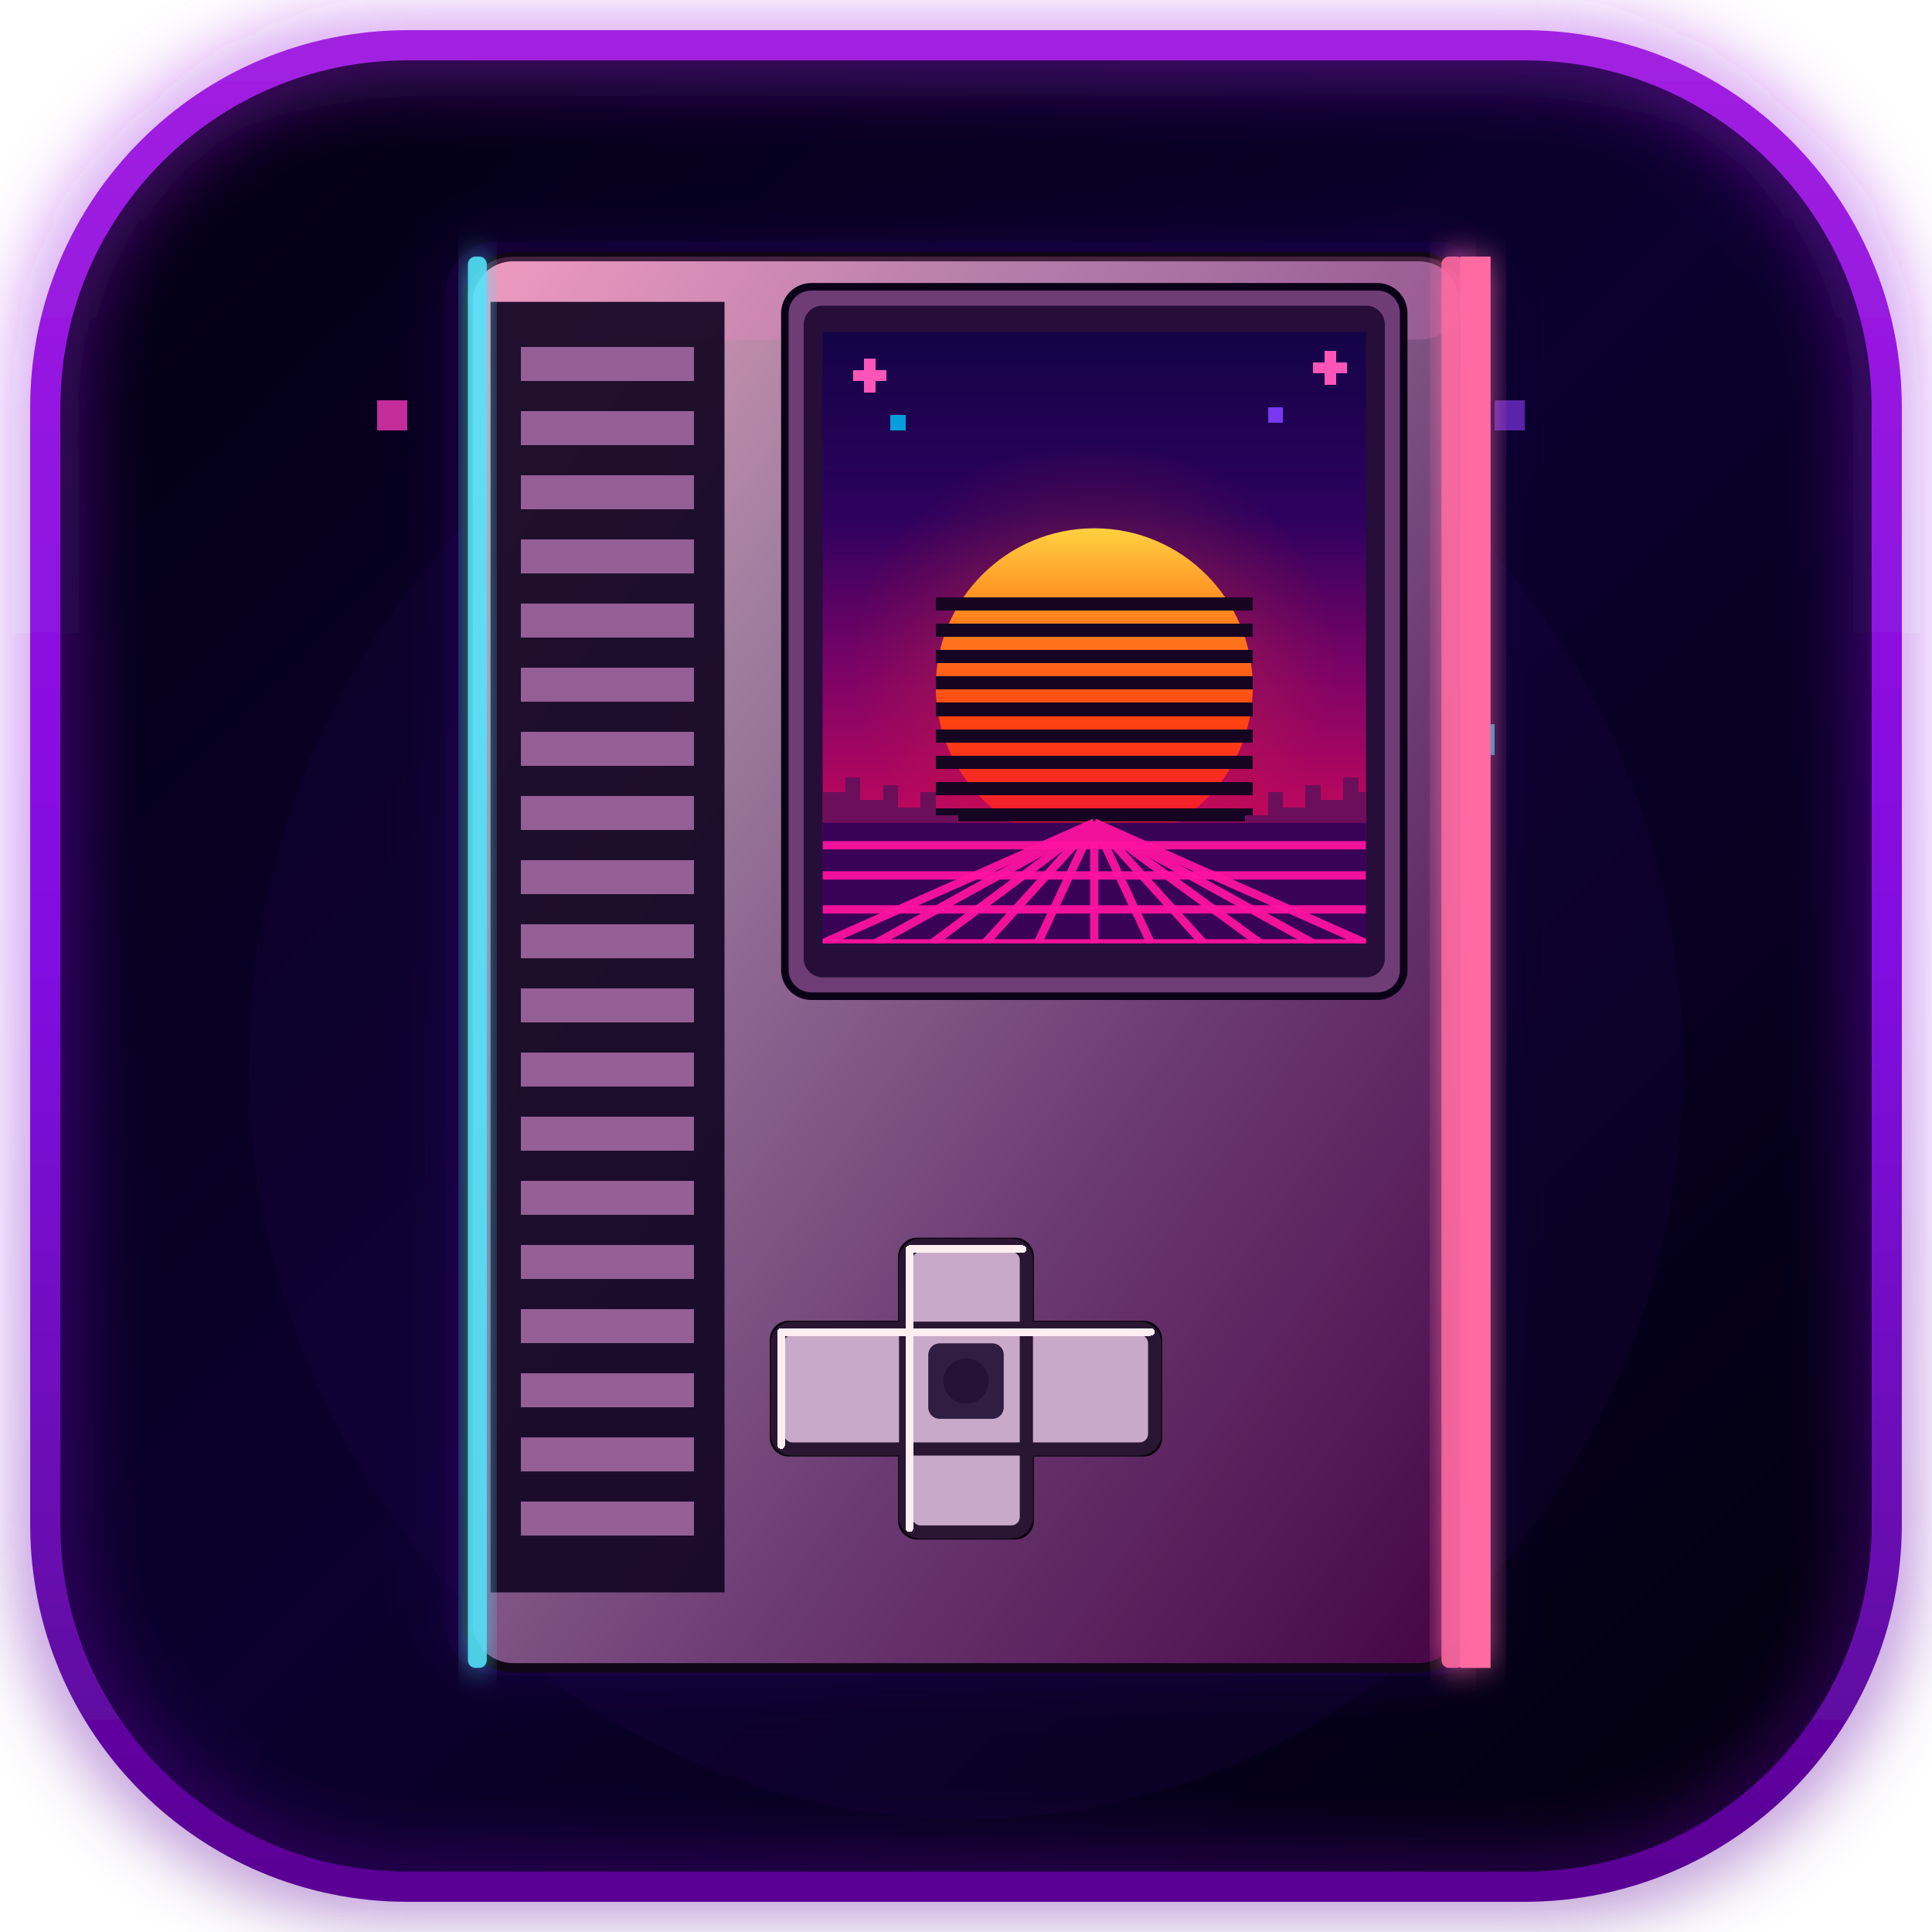
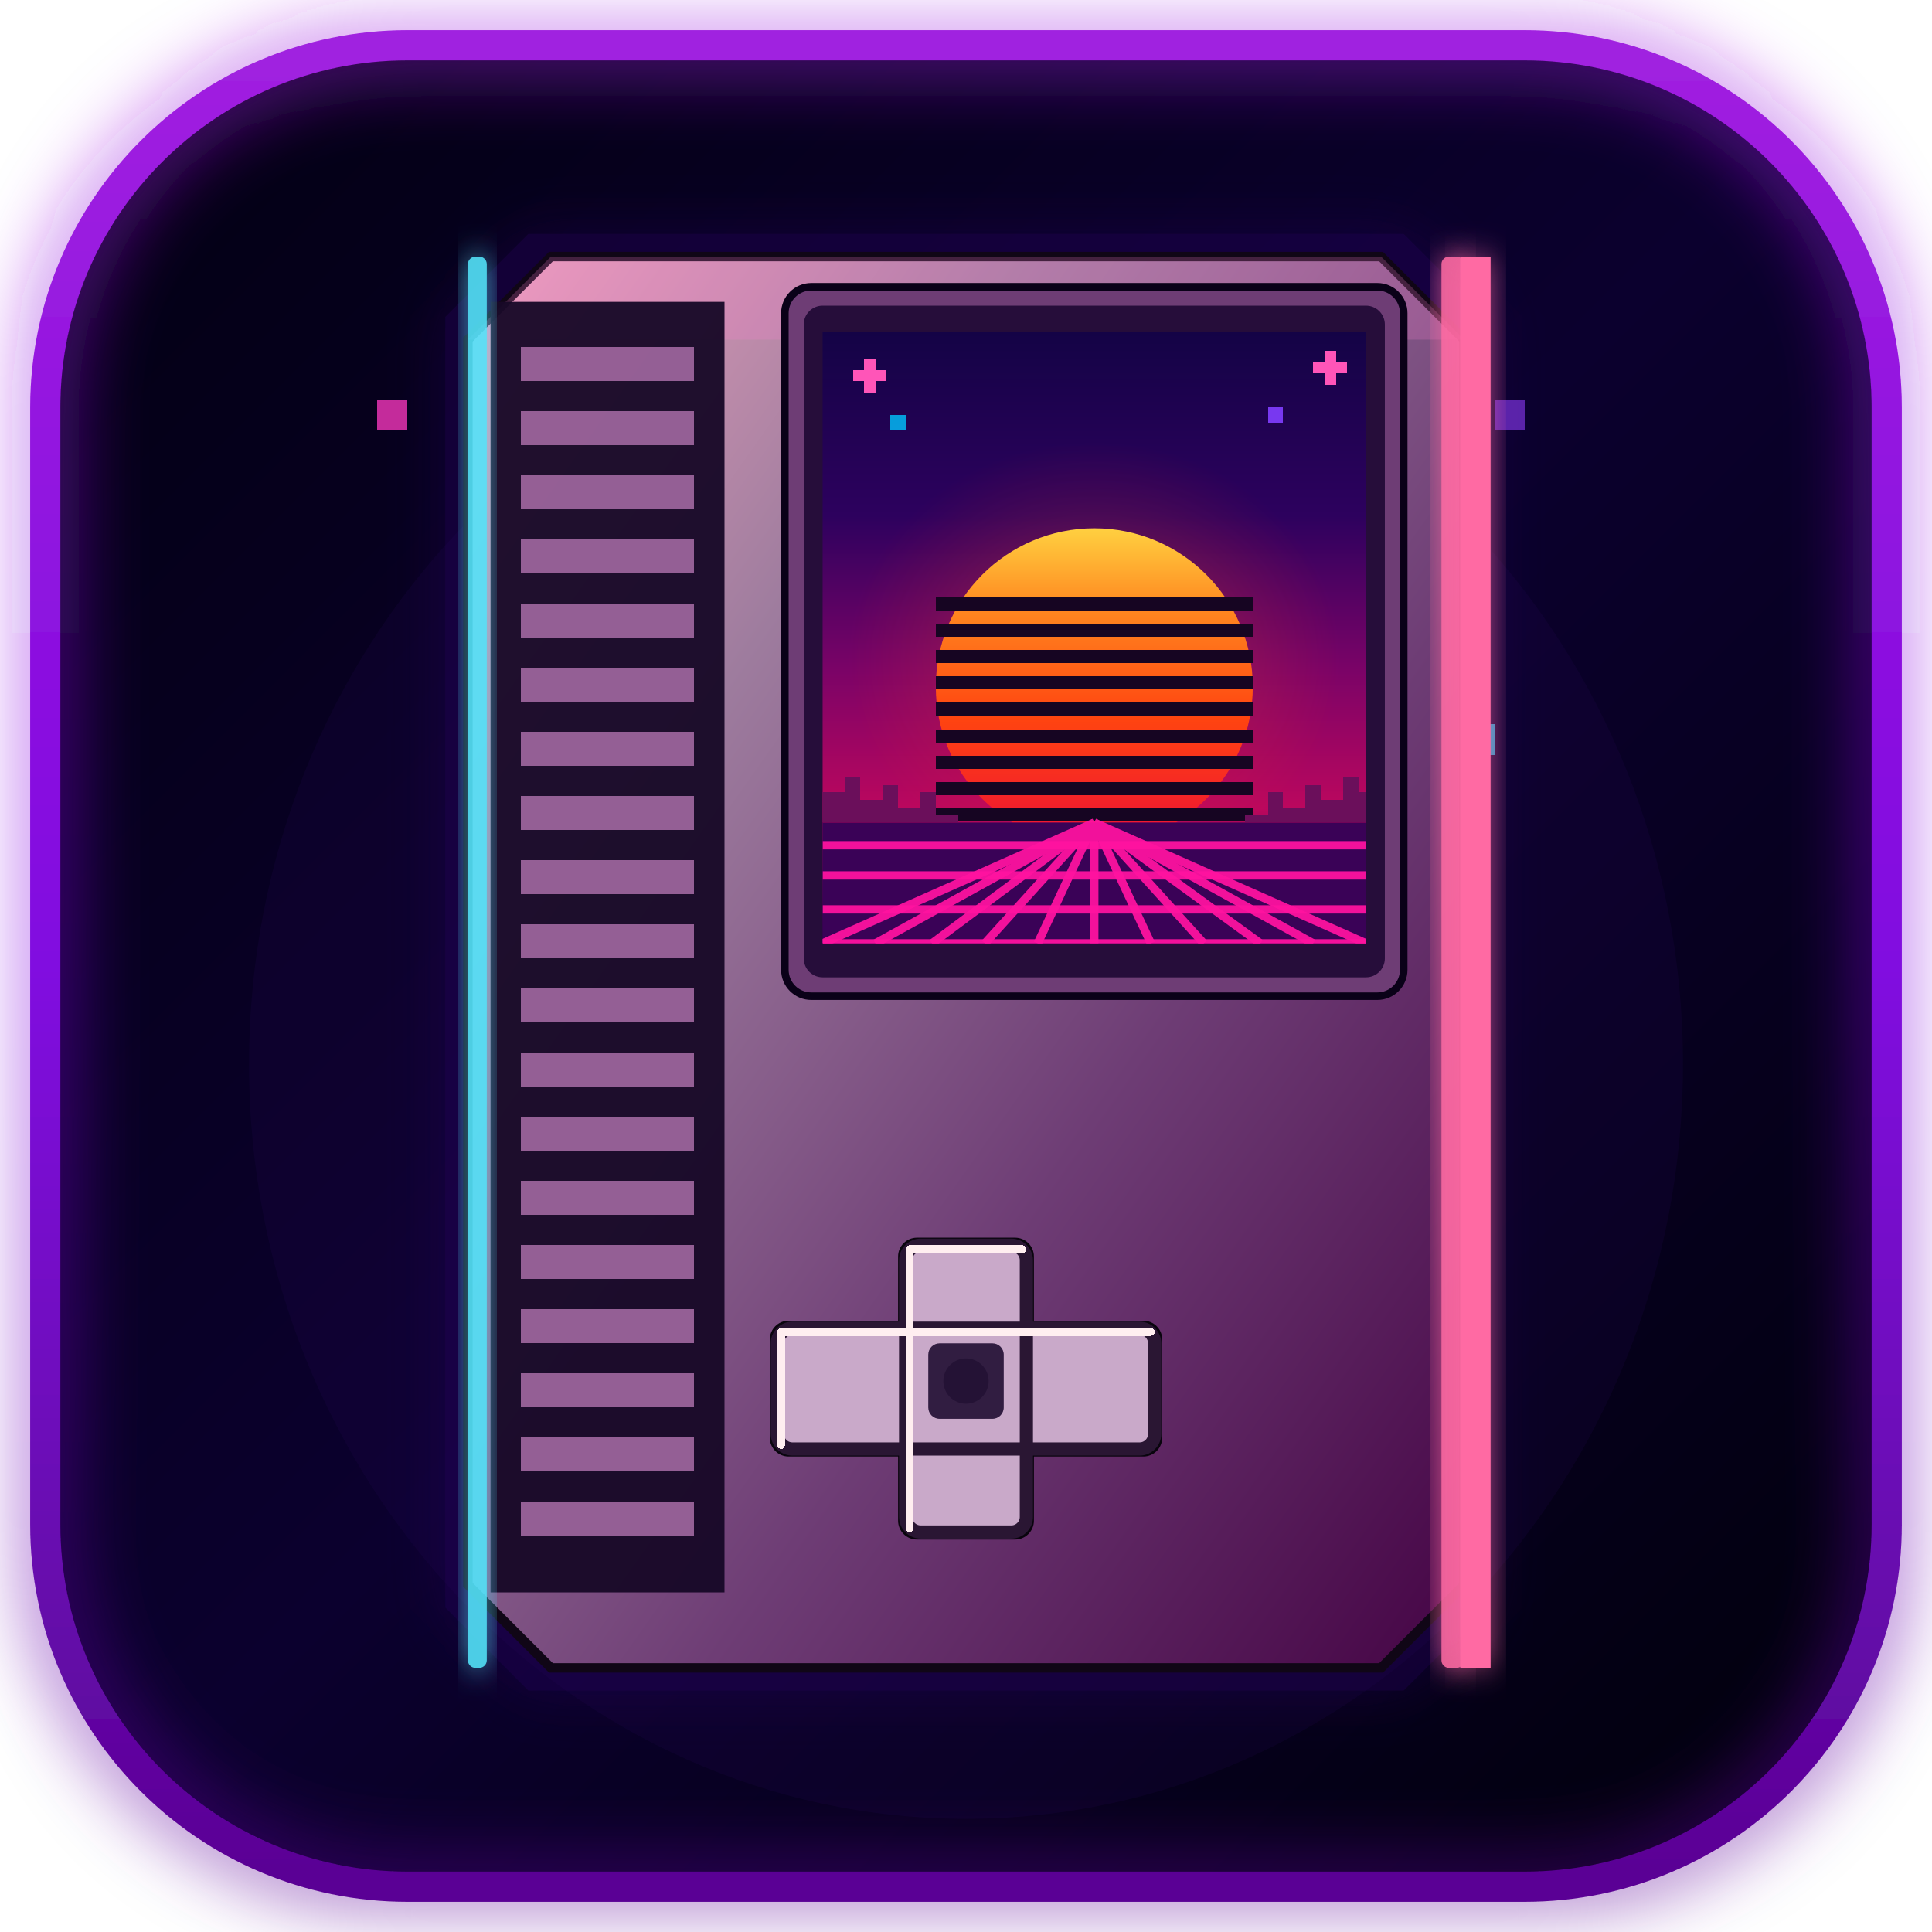
<svg xmlns="http://www.w3.org/2000/svg" viewBox="0 0 512 512" role="img" aria-labelledby="title desc">
  <defs>
    <linearGradient id="bg" x1="0" y1="0" x2="1" y2="1">
      <stop offset="0" stop-color="#020010" />
      <stop offset="0.5" stop-color="#0B002E" />
      <stop offset="1" stop-color="#000008" />
    </linearGradient>
    <linearGradient id="borderGrad" x1="0" y1="0" x2="0" y2="1">
      <stop offset="0" stop-color="#A020E0" />
      <stop offset="0.5" stop-color="#8109E0" />
      <stop offset="1" stop-color="#5A0695" />
    </linearGradient>
    <linearGradient id="bodyGrad" x1="0" y1="0" x2="1" y2="1">
      <stop offset="0" stop-color="#ECA2BC" />
      <stop offset="0.28" stop-color="#9E7C9E" />
      <stop offset="0.62" stop-color="#6E3D75" />
      <stop offset="1" stop-color="#450445" />
    </linearGradient>
    <linearGradient id="skyGrad" x1="0" y1="0" x2="0" y2="1">
      <stop offset="0" stop-color="#140346" />
      <stop offset="0.3" stop-color="#2D015E" />
      <stop offset="0.55" stop-color="#7A0367" />
      <stop offset="0.78" stop-color="#BB075E" />
      <stop offset="1" stop-color="#1F0044" />
    </linearGradient>
    <linearGradient id="sunGrad" x1="0" y1="0" x2="0" y2="1">
      <stop offset="0%" stop-color="#FFD040" />
      <stop offset="25%" stop-color="#FF8820" />
      <stop offset="60%" stop-color="#FF4410" />
      <stop offset="100%" stop-color="#EE1035" />
    </linearGradient>
    <radialGradient id="sunGlowGrad" cx="50%" cy="50%" r="50%">
      <stop offset="0%" stop-color="#FFA040" stop-opacity="0.55" />
      <stop offset="50%" stop-color="#FF5020" stop-opacity="0.20" />
      <stop offset="100%" stop-color="#FF2010" stop-opacity="0" />
    </radialGradient>
    <clipPath id="sunClip">
      <rect x="218" y="88" width="144" height="130" />
    </clipPath>
    <clipPath id="screenClip">
      <rect x="218" y="88" width="144" height="162" />
    </clipPath>
    <filter id="outerGlow" x="-30%" y="-30%" width="160%" height="160%">
      <feGaussianBlur stdDeviation="10" result="blur" />
      <feMerge>
        <feMergeNode in="blur" />
        <feMergeNode in="SourceGraphic" />
      </feMerge>
    </filter>
    <filter id="softGlow" x="-30%" y="-30%" width="160%" height="160%">
      <feGaussianBlur stdDeviation="8" result="blur" />
      <feMerge>
        <feMergeNode in="blur" />
        <feMergeNode in="SourceGraphic" />
      </feMerge>
    </filter>
    <filter id="lineGlow" x="-50%" y="-50%" width="200%" height="200%">
      <feGaussianBlur stdDeviation="4" result="blur" />
      <feMerge>
        <feMergeNode in="blur" />
        <feMergeNode in="SourceGraphic" />
      </feMerge>
    </filter>
    <clipPath id="outerClip">
      <rect x="12" y="12" width="488" height="488" rx="96" />
    </clipPath>
    <style>.px{shape-rendering:crispEdges}</style>
  </defs>
  <g clip-path="url(#outerClip)">
    <rect width="512" height="512" fill="url(#bg)" />
    <ellipse cx="256" cy="282" rx="190" ry="200" fill="#2A0860" opacity="0.15" />
    <line x1="126" y1="70" x2="126" y2="440" stroke="#52E3F9" stroke-width="6" opacity="0.9" filter="url(#lineGlow)" />
    <line x1="390" y1="70" x2="390" y2="440" stroke="#FF6AA3" stroke-width="12" opacity="0.95" filter="url(#lineGlow)" />
-     <rect x="118" y="64" width="276" height="380" rx="14" fill="#280060" opacity="0.40" filter="url(#softGlow)" />
-     <rect x="124" y="68" width="264" height="374" rx="12" fill="url(#bodyGrad)" stroke="#100616" stroke-width="2.5" />
-     <rect x="124" y="68" width="264" height="22" rx="12" fill="#ff80d0" opacity="0.22" />
+     <path d="M140 62 L372 62 L394 84 L394 426 L372 448 L140 448 L118 426 L118 84 Z" fill="#280060" opacity="0.40" filter="url(#softGlow)" />
+     <path d="M146 68 L366 68 L388 90 L388 420 L366 442 L146 442 L124 420 L124 90 Z" fill="url(#bodyGrad)" stroke="#100616" stroke-width="2.5" />
+     <path d="M124 90 L146 68 L366 68 L388 90 Z" fill="#ff80d0" opacity="0.22" />
    <rect x="130" y="80" width="62" height="342" rx="0" fill="#170827" opacity="0.95" />
    <g class="px" fill="#9A639A" opacity="0.95">
      <rect x="138" y="92" width="46" height="9" />
      <rect x="138" y="109" width="46" height="9" />
      <rect x="138" y="126" width="46" height="9" />
      <rect x="138" y="143" width="46" height="9" />
      <rect x="138" y="160" width="46" height="9" />
      <rect x="138" y="177" width="46" height="9" />
      <rect x="138" y="194" width="46" height="9" />
      <rect x="138" y="211" width="46" height="9" />
      <rect x="138" y="228" width="46" height="9" />
      <rect x="138" y="245" width="46" height="9" />
      <rect x="138" y="262" width="46" height="9" />
      <rect x="138" y="279" width="46" height="9" />
      <rect x="138" y="296" width="46" height="9" />
      <rect x="138" y="313" width="46" height="9" />
      <rect x="138" y="330" width="46" height="9" />
      <rect x="138" y="347" width="46" height="9" />
      <rect x="138" y="364" width="46" height="9" />
      <rect x="138" y="381" width="46" height="9" />
      <rect x="138" y="398" width="46" height="9" />
    </g>
    <rect x="124" y="68" width="5" height="374" rx="2" fill="#52E3F9" opacity="0.9" filter="url(#lineGlow)" />
    <rect x="382" y="68" width="6" height="374" rx="2" fill="#FF6AA3" opacity="0.9" filter="url(#lineGlow)" />
    <rect x="208" y="76" width="164" height="188" rx="7" fill="#6E3D75" stroke="#0a0118" stroke-width="2" />
    <rect x="213" y="81" width="154" height="178" rx="5" fill="#1a0530" opacity="0.85" />
    <rect x="218" y="88" width="144" height="162" fill="url(#skyGrad)" />
    <ellipse cx="290" cy="175" rx="65" ry="58" fill="url(#sunGlowGrad)" clip-path="url(#sunClip)" />
    <circle cx="290" cy="182" r="42" fill="url(#sunGrad)" clip-path="url(#sunClip)" />
    <g class="px" stroke="#160522" stroke-width="3.5" clip-path="url(#sunClip)">
      <line x1="248" y1="160" x2="332" y2="160" />
      <line x1="248" y1="167" x2="332" y2="167" />
      <line x1="248" y1="174" x2="332" y2="174" />
      <line x1="248" y1="181" x2="332" y2="181" />
      <line x1="248" y1="188" x2="332" y2="188" />
      <line x1="248" y1="195" x2="332" y2="195" />
      <line x1="248" y1="202" x2="332" y2="202" />
      <line x1="248" y1="209" x2="332" y2="209" />
      <line x1="248" y1="216" x2="332" y2="216" />
    </g>
    <g class="px" fill="#6B0F5B" clip-path="url(#screenClip)">
      <rect x="218" y="210" width="6" height="8" />
      <rect x="224" y="206" width="4" height="12" />
      <rect x="228" y="212" width="6" height="6" />
      <rect x="234" y="208" width="4" height="10" />
      <rect x="238" y="214" width="6" height="4" />
      <rect x="244" y="210" width="4" height="8" />
      <rect x="248" y="216" width="6" height="2" />
    </g>
    <g class="px" fill="#6B0F5B" clip-path="url(#screenClip)">
      <rect x="330" y="216" width="6" height="2" />
      <rect x="336" y="210" width="4" height="8" />
      <rect x="340" y="214" width="6" height="4" />
      <rect x="346" y="208" width="4" height="10" />
      <rect x="350" y="212" width="6" height="6" />
      <rect x="356" y="206" width="4" height="12" />
      <rect x="360" y="210" width="2" height="8" />
    </g>
    <g clip-path="url(#screenClip)">
      <rect x="218" y="218" width="144" height="32" fill="#3A0257" />
      <g stroke="#FF12A0" stroke-width="2.2" fill="none" opacity="0.93">
        <line x1="290" y1="218" x2="218" y2="250" />
        <line x1="290" y1="218" x2="232" y2="250" />
        <line x1="290" y1="218" x2="247" y2="250" />
        <line x1="290" y1="218" x2="261" y2="250" />
        <line x1="290" y1="218" x2="275" y2="250" />
        <line x1="290" y1="218" x2="290" y2="250" />
        <line x1="290" y1="218" x2="305" y2="250" />
        <line x1="290" y1="218" x2="319" y2="250" />
        <line x1="290" y1="218" x2="334" y2="250" />
        <line x1="290" y1="218" x2="348" y2="250" />
        <line x1="290" y1="218" x2="362" y2="250" />
      </g>
      <g stroke="#FF12A0" stroke-width="2.2" fill="none" opacity="0.93">
        <line x1="218" y1="224" x2="362" y2="224" />
        <line x1="218" y1="232" x2="362" y2="232" />
        <line x1="218" y1="241" x2="362" y2="241" />
        <line x1="218" y1="250" x2="362" y2="250" />
      </g>
    </g>
    <g class="px">
      <rect x="226" y="98" width="9" height="3" fill="#ff55b8" />
      <rect x="229" y="95" width="3" height="9" fill="#ff55b8" />
      <rect x="348" y="96" width="9" height="3" fill="#ff55b8" />
      <rect x="351" y="93" width="3" height="9" fill="#ff55b8" />
      <rect x="336" y="108" width="4" height="4" fill="#7838f0" />
      <rect x="236" y="110" width="4" height="4" fill="#00c4ff" opacity="0.8" />
    </g>
    <rect x="238" y="328" width="36" height="80" rx="5" fill="#040208" opacity="0.95" />
    <rect x="204" y="350" width="104" height="36" rx="5" fill="#040208" opacity="0.95" />
    <rect x="240" y="330" width="32" height="76" rx="4" fill="#C9A9C9" />
    <rect x="206" y="352" width="100" height="32" rx="4" fill="#C9A9C9" />
    <rect x="240" y="330" width="32" height="76" rx="4" fill="none" stroke="#2A1633" stroke-width="3.5" />
    <rect x="206" y="352" width="100" height="32" rx="4" fill="none" stroke="#2A1633" stroke-width="3.5" />
    <rect x="240" y="330" width="32" height="2" rx="1" fill="#FFEEF0" class="px" />
    <rect x="240" y="330" width="2" height="76" rx="1" fill="#FFEEF0" class="px" />
    <rect x="206" y="352" width="100" height="2" rx="1" fill="#FFEEF0" class="px" />
    <rect x="206" y="352" width="2" height="32" rx="1" fill="#FFEEF0" class="px" />
    <rect x="246" y="356" width="20" height="20" rx="3" fill="#311D41" />
    <circle cx="256" cy="366" r="6" fill="#241235" />
  </g>
  <g clip-path="url(#outerClip)">
    <rect x="100" y="106" width="8" height="8" fill="#d830a8" opacity="0.90" class="px" />
    <rect x="396" y="106" width="8" height="8" fill="#7830d8" opacity="0.72" class="px" />
    <rect x="388" y="192" width="8" height="8" fill="#28d0f8" opacity="0.75" class="px" />
    <rect x="387" y="68" width="8" height="374" fill="#FF6AA3" opacity="1" />
    <rect x="387" y="68" width="8" height="374" fill="#FF6AA3" opacity="0.7" filter="url(#lineGlow)" />
  </g>
  <rect x="12" y="12" width="488" height="488" rx="96" fill="none" stroke="url(#borderGrad)" stroke-width="8" filter="url(#outerGlow)" />
</svg>
